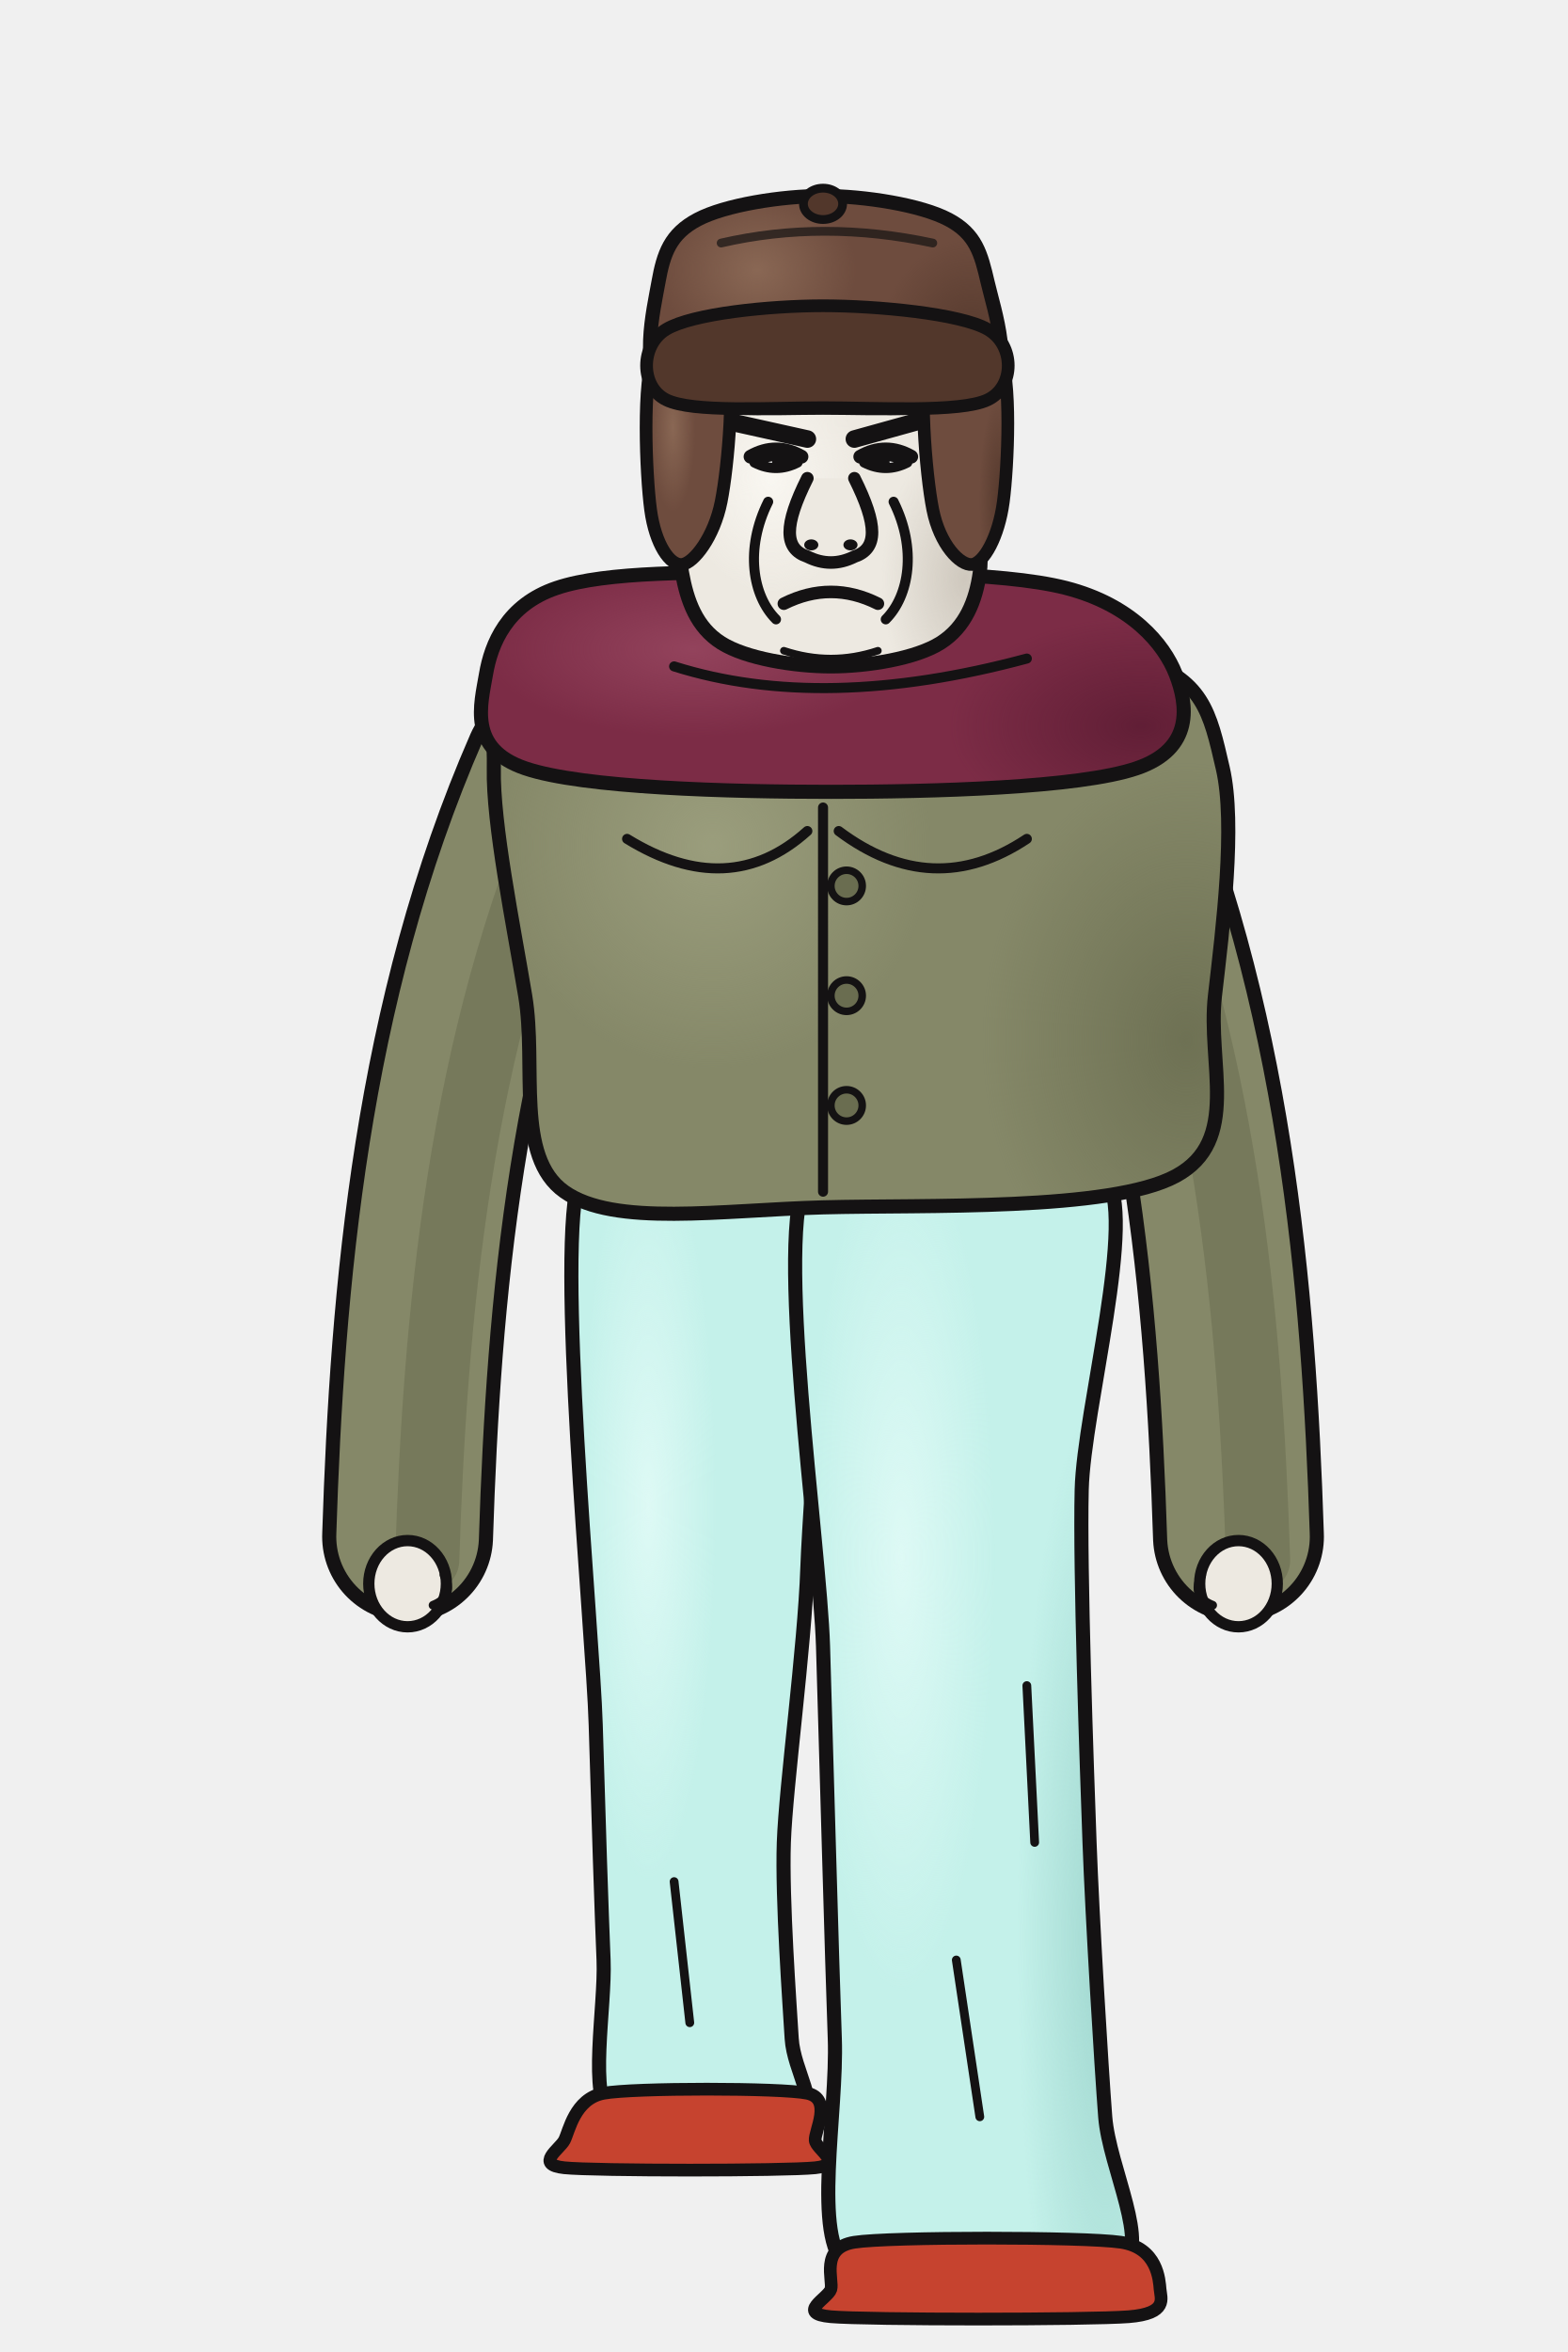
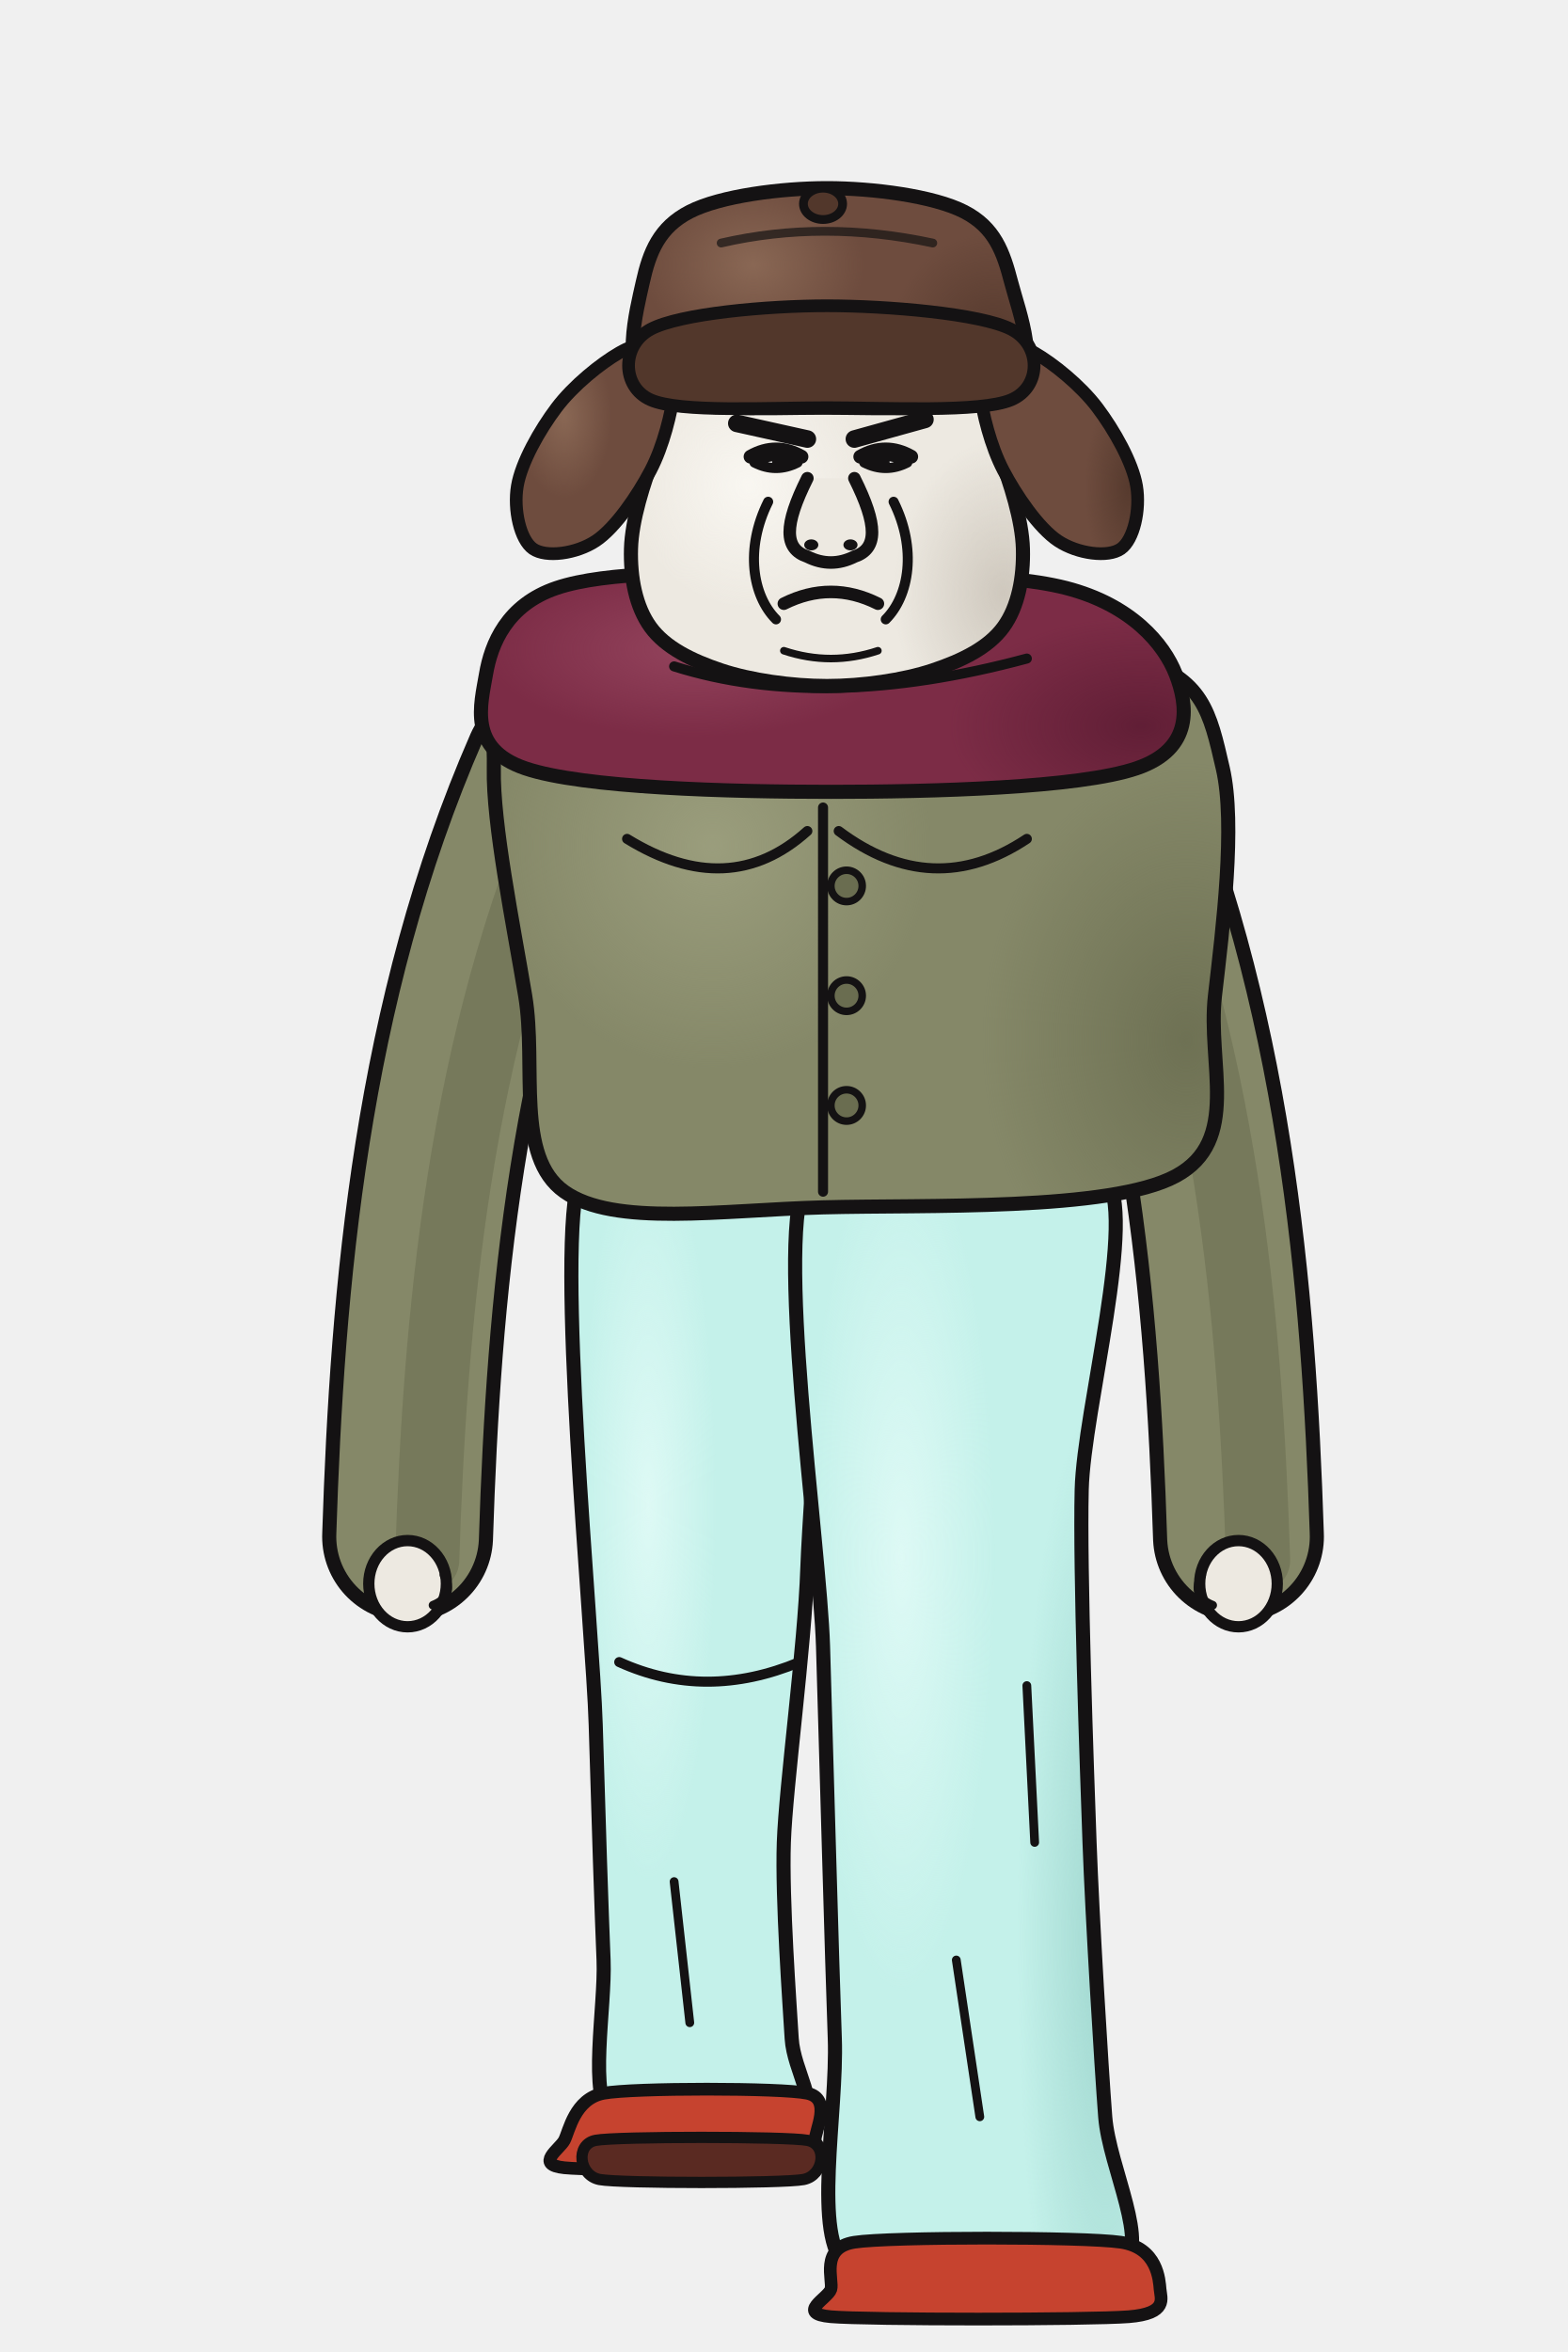
<svg xmlns="http://www.w3.org/2000/svg" width="800" height="1200" viewBox="0 0 400 600">
  <defs>
    <radialGradient id="g1">
      <stop offset="0" stop-color="#E2FBF7" stop-opacity="0.85" />
      <stop offset="0.0" stop-color="#E2FBF7" stop-opacity="0.85" />
      <stop offset="1" stop-color="#E2FBF7" stop-opacity="0" />
    </radialGradient>
    <clipPath id="s1">
      <path d="M148.0,300.0 C154.5,283.2 199.0,288.0 206.0,300.0 C213.0,312.0 206.7,379.6 206.0,400.0 C205.3,420.4 200.5,455.6 200.0,470.0 C199.5,484.4 201.5,511.6 202.0,520.0 C202.5,528.4 209.5,537.6 204.0,540.0 C198.5,542.4 162.0,544.8 156.0,540.0 C150.0,535.2 154.5,512.0 154.0,500.0 C153.5,488.0 152.7,464.0 152.0,440.0 C151.3,416.0 141.5,316.8 148.0,300.0 Z" />
    </clipPath>
    <radialGradient id="g2">
      <stop offset="0" stop-color="#E2FBF7" stop-opacity="0.85" />
      <stop offset="0.0" stop-color="#E2FBF7" stop-opacity="0.85" />
      <stop offset="1" stop-color="#E2FBF7" stop-opacity="0" />
    </radialGradient>
    <clipPath id="s2">
      <path d="M206.0,300.0 C214.6,285.6 273.6,290.4 282.0,300.0 C290.4,309.6 276.5,359.6 276.0,380.0 C275.5,400.4 277.3,450.8 278.0,470.0 C278.7,489.2 281.0,527.0 282.0,540.0 C283.0,553.0 293.9,573.4 286.0,578.0 C278.1,582.6 224.8,585.0 216.0,578.0 C207.2,571.0 213.7,539.0 213.0,520.0 C212.3,501.0 210.8,446.4 210.0,420.0 C209.2,393.6 197.4,314.4 206.0,300.0 Z" />
    </clipPath>
    <radialGradient id="g3">
      <stop offset="0" stop-color="#99D2CA" stop-opacity="0.85" />
      <stop offset="0.0" stop-color="#99D2CA" stop-opacity="0.85" />
      <stop offset="1" stop-color="#99D2CA" stop-opacity="0" />
    </radialGradient>
    <clipPath id="s3">
      <path d="M206.0,300.0 C214.6,285.6 273.6,290.4 282.0,300.0 C290.4,309.6 276.5,359.6 276.0,380.0 C275.5,400.4 277.3,450.8 278.0,470.0 C278.7,489.2 281.0,527.0 282.0,540.0 C283.0,553.0 293.9,573.4 286.0,578.0 C278.1,582.6 224.8,585.0 216.0,578.0 C207.2,571.0 213.7,539.0 213.0,520.0 C212.3,501.0 210.8,446.4 210.0,420.0 C209.2,393.6 197.4,314.4 206.0,300.0 Z" />
    </clipPath>
    <radialGradient id="g4">
      <stop offset="0" stop-color="#9EA180" stop-opacity="0.85" />
      <stop offset="0.0" stop-color="#9EA180" stop-opacity="0.85" />
      <stop offset="1" stop-color="#9EA180" stop-opacity="0" />
    </radialGradient>
    <clipPath id="s4">
      <path d="M136.0,170.0 C150.0,165.0 184.3,166.3 210.0,166.0 C235.7,165.7 273.0,163.0 290.0,168.0 C307.0,173.0 308.7,181.7 312.0,196.0 C315.3,210.3 312.0,236.7 310.0,254.0 C308.0,271.3 316.7,291.0 300.0,300.0 C283.3,309.0 236.0,307.3 210.0,308.0 C184.0,308.7 156.7,313.0 144.0,304.0 C131.3,295.0 137.0,272.0 134.0,254.0 C131.0,236.0 125.7,210.0 126.0,196.0 C126.3,182.0 122.0,175.0 136.0,170.0 Z" />
    </clipPath>
    <radialGradient id="g5">
      <stop offset="0" stop-color="#6A6D50" stop-opacity="0.85" />
      <stop offset="0.0" stop-color="#6A6D50" stop-opacity="0.85" />
      <stop offset="1" stop-color="#6A6D50" stop-opacity="0" />
    </radialGradient>
    <clipPath id="s5">
      <path d="M136.0,170.0 C150.0,165.0 184.3,166.3 210.0,166.0 C235.7,165.7 273.0,163.0 290.0,168.0 C307.0,173.0 308.7,181.7 312.0,196.0 C315.3,210.3 312.0,236.7 310.0,254.0 C308.0,271.3 316.7,291.0 300.0,300.0 C283.3,309.0 236.0,307.3 210.0,308.0 C184.0,308.7 156.7,313.0 144.0,304.0 C131.3,295.0 137.0,272.0 134.0,254.0 C131.0,236.0 125.7,210.0 126.0,196.0 C126.3,182.0 122.0,175.0 136.0,170.0 Z" />
    </clipPath>
    <radialGradient id="g6">
      <stop offset="0" stop-color="#974760" stop-opacity="0.85" />
      <stop offset="0.0" stop-color="#974760" stop-opacity="0.85" />
      <stop offset="1" stop-color="#974760" stop-opacity="0" />
    </radialGradient>
    <clipPath id="s6">
      <path d="M142.0,150.0 C154.7,145.7 178.3,146.0 200.0,146.0 C221.7,146.0 255.3,145.7 272.0,150.0 C288.7,154.3 297.0,164.3 300.0,172.0 C303.0,179.7 304.7,191.0 290.0,196.0 C275.3,201.0 238.0,202.0 212.0,202.0 C186.0,202.0 148.7,201.0 134.0,196.0 C119.3,191.0 122.7,179.7 124.0,172.0 C125.3,164.3 129.3,154.3 142.0,150.0 Z" />
    </clipPath>
    <radialGradient id="g7">
      <stop offset="0" stop-color="#5C1C33" stop-opacity="0.85" />
      <stop offset="0.0" stop-color="#5C1C33" stop-opacity="0.85" />
      <stop offset="1" stop-color="#5C1C33" stop-opacity="0" />
    </radialGradient>
    <clipPath id="s7">
      <path d="M142.0,150.0 C154.7,145.7 178.3,146.0 200.0,146.0 C221.7,146.0 255.3,145.7 272.0,150.0 C288.7,154.3 297.0,164.3 300.0,172.0 C303.0,179.7 304.7,191.0 290.0,196.0 C275.3,201.0 238.0,202.0 212.0,202.0 C186.0,202.0 148.7,201.0 134.0,196.0 C119.3,191.0 122.7,179.7 124.0,172.0 C125.3,164.3 129.3,154.3 142.0,150.0 Z" />
    </clipPath>
    <radialGradient id="g8">
      <stop offset="0" stop-color="#FBF9F4" stop-opacity="0.85" />
      <stop offset="0.0" stop-color="#FBF9F4" stop-opacity="0.85" />
      <stop offset="1" stop-color="#FBF9F4" stop-opacity="0" />
    </radialGradient>
    <clipPath id="s8">
-       <path d="M184.0,96.0 C194.3,92.0 227.7,92.0 238.0,96.0 C248.3,100.0 244.0,111.7 246.0,120.0 C248.0,128.3 251.0,138.7 250.0,146.0 C249.0,153.3 246.3,160.0 240.0,164.0 C233.7,168.0 221.3,170.0 212.0,170.0 C202.7,170.0 190.3,168.0 184.0,164.0 C177.7,160.0 175.3,153.3 174.0,146.0 C172.7,138.7 174.3,128.3 176.0,120.0 C177.7,111.7 173.7,100.0 184.0,96.0 Z" />
+       <path d="M178.0,96.0 C190.8,92.7 231.2,92.7 244.0,96.0 C256.8,99.3 252.2,108.7 255.0,116.0 C257.8,123.3 260.8,132.7 261.0,140.0 C261.2,147.3 259.8,154.8 256.0,160.0 C252.2,165.2 245.5,168.5 238.0,171.0 C230.5,173.5 220.0,175.0 211.0,175.0 C202.0,175.0 191.5,173.5 184.0,171.0 C176.5,168.5 169.8,165.2 166.0,160.0 C162.2,154.8 160.8,147.3 161.0,140.0 C161.2,132.7 164.2,123.3 167.0,116.0 C169.8,108.7 165.2,99.3 178.0,96.0 Z" />
    </clipPath>
    <radialGradient id="g9">
      <stop offset="0" stop-color="#C9C2B7" stop-opacity="0.85" />
      <stop offset="0.0" stop-color="#C9C2B7" stop-opacity="0.85" />
      <stop offset="1" stop-color="#C9C2B7" stop-opacity="0" />
    </radialGradient>
    <clipPath id="s9">
-       <path d="M184.0,96.0 C194.3,92.0 227.7,92.0 238.0,96.0 C248.3,100.0 244.0,111.7 246.0,120.0 C248.0,128.3 251.0,138.7 250.0,146.0 C249.0,153.3 246.3,160.0 240.0,164.0 C233.7,168.0 221.3,170.0 212.0,170.0 C202.7,170.0 190.3,168.0 184.0,164.0 C177.7,160.0 175.3,153.3 174.0,146.0 C172.7,138.7 174.3,128.3 176.0,120.0 C177.7,111.7 173.7,100.0 184.0,96.0 Z" />
+       <path d="M178.0,96.0 C190.8,92.7 231.2,92.7 244.0,96.0 C256.8,99.3 252.2,108.7 255.0,116.0 C257.8,123.3 260.8,132.7 261.0,140.0 C261.2,147.3 259.8,154.8 256.0,160.0 C252.2,165.2 245.5,168.5 238.0,171.0 C230.5,173.5 220.0,175.0 211.0,175.0 C202.0,175.0 191.5,173.5 184.0,171.0 C176.5,168.5 169.8,165.2 166.0,160.0 C162.2,154.8 160.8,147.3 161.0,140.0 C161.2,132.7 164.2,123.3 167.0,116.0 C169.8,108.7 165.2,99.3 178.0,96.0 Z" />
    </clipPath>
    <radialGradient id="g10">
      <stop offset="0" stop-color="#8E6C58" stop-opacity="0.85" />
      <stop offset="0.0" stop-color="#8E6C58" stop-opacity="0.85" />
      <stop offset="1" stop-color="#8E6C58" stop-opacity="0" />
    </radialGradient>
    <clipPath id="s10">
-       <path d="M167.0,90.0 C170.2,83.3 182.2,83.7 185.0,90.0 C187.8,96.3 185.8,119.0 184.0,128.0 C182.2,137.0 177.0,143.7 174.0,144.0 C171.0,144.3 167.2,139.0 166.0,130.0 C164.8,121.0 163.8,96.7 167.0,90.0 Z" />
+       <path d="M170.0,88.0 C167.7,86.3 162.7,87.3 158.0,90.0 C153.3,92.7 146.3,98.3 142.0,104.0 C137.7,109.7 133.0,118.0 132.0,124.0 C131.0,130.0 132.7,137.7 136.0,140.0 C139.3,142.3 147.0,141.3 152.0,138.0 C157.0,134.7 162.7,126.3 166.0,120.0 C169.3,113.7 171.3,105.3 172.0,100.0 C172.7,94.7 172.3,89.7 170.0,88.0 Z" />
    </clipPath>
    <radialGradient id="g11">
      <stop offset="0" stop-color="#52372B" stop-opacity="0.85" />
      <stop offset="0.0" stop-color="#52372B" stop-opacity="0.85" />
      <stop offset="1" stop-color="#52372B" stop-opacity="0" />
    </radialGradient>
    <clipPath id="s11">
-       <path d="M237.0,90.0 C239.8,83.3 251.8,83.7 255.0,90.0 C258.2,96.3 257.2,119.0 256.0,128.0 C254.8,137.0 251.0,143.7 248.0,144.0 C245.0,144.3 239.8,139.0 238.0,130.0 C236.2,121.0 234.2,96.7 237.0,90.0 Z" />
+       <path d="M252.0,88.0 C254.3,86.3 259.3,87.3 264.0,90.0 C268.7,92.7 275.7,98.3 280.0,104.0 C284.3,109.7 289.0,118.0 290.0,124.0 C291.0,130.0 289.3,137.7 286.0,140.0 C282.7,142.3 275.0,141.3 270.0,138.0 C265.0,134.7 259.3,126.3 256.0,120.0 C252.7,113.7 250.7,105.3 250.0,100.0 C249.3,94.7 249.7,89.7 252.0,88.0 Z" />
    </clipPath>
    <radialGradient id="g12">
      <stop offset="0" stop-color="#8E6C58" stop-opacity="0.85" />
      <stop offset="0.0" stop-color="#8E6C58" stop-opacity="0.85" />
      <stop offset="1" stop-color="#8E6C58" stop-opacity="0" />
    </radialGradient>
    <clipPath id="s12">
-       <path d="M170.0,100.0 C163.0,94.7 166.7,79.3 168.0,72.0 C169.3,64.7 171.0,59.7 178.0,56.0 C185.0,52.3 199.3,50.0 210.0,50.0 C220.7,50.0 235.0,52.3 242.0,56.0 C249.0,59.7 250.3,64.7 252.0,72.0 C253.7,79.3 259.0,94.7 252.0,100.0 C245.0,105.3 223.7,104.0 210.0,104.0 C196.3,104.0 177.0,105.3 170.0,100.0 Z" />
+       <path d="M166.0,100.0 C158.3,94.7 162.3,79.7 164.0,72.0 C165.7,64.3 168.2,58.0 176.0,54.0 C183.8,50.0 199.3,48.0 211.0,48.0 C222.7,48.0 238.2,50.0 246.0,54.0 C253.8,58.0 256.0,64.3 258.0,72.0 C260.0,79.7 266.0,94.7 258.0,100.0 C250.0,105.3 225.3,104.0 210.0,104.0 C194.7,104.0 173.7,105.3 166.0,100.0 Z" />
    </clipPath>
    <radialGradient id="g13">
      <stop offset="0" stop-color="#52372B" stop-opacity="0.85" />
      <stop offset="0.0" stop-color="#52372B" stop-opacity="0.85" />
      <stop offset="1" stop-color="#52372B" stop-opacity="0" />
    </radialGradient>
    <clipPath id="s13">
-       <path d="M170.0,100.0 C163.0,94.7 166.7,79.3 168.0,72.0 C169.3,64.7 171.0,59.7 178.0,56.0 C185.0,52.3 199.3,50.0 210.0,50.0 C220.7,50.0 235.0,52.3 242.0,56.0 C249.0,59.7 250.3,64.7 252.0,72.0 C253.7,79.3 259.0,94.7 252.0,100.0 C245.0,105.3 223.7,104.0 210.0,104.0 C196.3,104.0 177.0,105.3 170.0,100.0 Z" />
+       <path d="M166.0,100.0 C158.3,94.7 162.3,79.7 164.0,72.0 C165.7,64.3 168.2,58.0 176.0,54.0 C183.8,50.0 199.3,48.0 211.0,48.0 C222.7,48.0 238.2,50.0 246.0,54.0 C253.8,58.0 256.0,64.3 258.0,72.0 C260.0,79.7 266.0,94.7 258.0,100.0 C250.0,105.3 225.3,104.0 210.0,104.0 C194.7,104.0 173.7,105.3 166.0,100.0 Z" />
    </clipPath>
  </defs>
  <path d="M148.0,300.0 C154.5,283.2 199.0,288.0 206.0,300.0 C213.0,312.0 206.7,379.6 206.0,400.0 C205.3,420.4 200.5,455.6 200.0,470.0 C199.5,484.4 201.5,511.6 202.0,520.0 C202.5,528.4 209.5,537.6 204.0,540.0 C198.5,542.4 162.0,544.8 156.0,540.0 C150.0,535.2 154.5,512.0 154.0,500.0 C153.5,488.0 152.7,464.0 152.0,440.0 C151.3,416.0 141.5,316.8 148.0,300.0 Z" fill="#C4F1EA" />
  <g clip-path="url(#s1)">
    <ellipse cx="165.4" cy="384.0" rx="17.4" ry="96.0" fill="url(#g1)" />
  </g>
  <path d="M148.0,300.0 C154.5,283.2 199.0,288.0 206.0,300.0 C213.0,312.0 206.7,379.6 206.0,400.0 C205.3,420.4 200.5,455.6 200.0,470.0 C199.5,484.4 201.5,511.6 202.0,520.0 C202.5,528.4 209.5,537.6 204.0,540.0 C198.5,542.4 162.0,544.8 156.0,540.0 C150.0,535.2 154.5,512.0 154.0,500.0 C153.5,488.0 152.7,464.0 152.0,440.0 C151.3,416.0 141.5,316.8 148.0,300.0 Z" fill="none" stroke="#141213" stroke-width="3.6" stroke-linejoin="round" stroke-linecap="round" />
  <path d="M206.0,300.0 C214.6,285.6 273.6,290.4 282.0,300.0 C290.4,309.6 276.5,359.6 276.0,380.0 C275.5,400.4 277.3,450.8 278.0,470.0 C278.7,489.2 281.0,527.0 282.0,540.0 C283.0,553.0 293.9,573.4 286.0,578.0 C278.1,582.6 224.8,585.0 216.0,578.0 C207.2,571.0 213.7,539.0 213.0,520.0 C212.3,501.0 210.8,446.4 210.0,420.0 C209.2,393.6 197.4,314.4 206.0,300.0 Z" fill="#C4F1EA" />
  <g clip-path="url(#s2)">
    <ellipse cx="230.0" cy="397.3" rx="24.0" ry="111.2" fill="url(#g2)" />
  </g>
  <g clip-path="url(#s3)">
    <ellipse cx="282.0" cy="494.6" rx="22.4" ry="139.0" fill="url(#g3)" />
  </g>
  <path d="M206.0,300.0 C214.6,285.6 273.6,290.4 282.0,300.0 C290.4,309.6 276.5,359.6 276.0,380.0 C275.5,400.4 277.3,450.8 278.0,470.0 C278.7,489.2 281.0,527.0 282.0,540.0 C283.0,553.0 293.9,573.4 286.0,578.0 C278.1,582.6 224.8,585.0 216.0,578.0 C207.2,571.0 213.7,539.0 213.0,520.0 C212.3,501.0 210.8,446.4 210.0,420.0 C209.2,393.6 197.4,314.4 206.0,300.0 Z" fill="none" stroke="#141213" stroke-width="3.6" stroke-linejoin="round" stroke-linecap="round" />
  <path d="M172,480 L176,516 M244,500 L250,540 M262,430 L264,470" fill="none" stroke="#141213" stroke-width="2.24" stroke-linejoin="round" stroke-linecap="round" />
+   <path d="M158,424 Q180,434 204,424" fill="none" stroke="#141213" stroke-width="2.56" stroke-linejoin="round" stroke-linecap="round" />
  <path d="M154.0,534.0 C161.4,532.6 199.5,532.6 206.0,534.0 C212.5,535.4 207.8,543.7 208.0,546.0 C208.2,548.3 215.7,552.2 208.0,553.0 C200.3,553.8 151.7,553.8 144.0,553.0 C136.3,552.2 142.8,548.3 144.0,546.0 C145.2,543.7 146.6,535.4 154.0,534.0 Z" fill="#C6432F" />
  <path d="M154.0,534.0 C161.4,532.6 199.5,532.6 206.0,534.0 C212.5,535.4 207.8,543.7 208.0,546.0 C208.2,548.3 215.7,552.2 208.0,553.0 C200.3,553.8 151.7,553.8 144.0,553.0 C136.3,552.2 142.8,548.3 144.0,546.0 C145.2,543.7 146.6,535.4 154.0,534.0 Z" fill="none" stroke="#141213" stroke-width="3.24" stroke-linejoin="round" stroke-linecap="round" />
  <path d="M218.0,572.0 C226.9,570.6 276.6,570.6 286.0,572.0 C295.4,573.4 295.8,581.7 296.0,584.0 C296.2,586.3 298.1,590.2 288.0,591.0 C277.9,591.8 221.1,591.8 212.0,591.0 C202.9,590.2 211.3,586.3 212.0,584.0 C212.7,581.7 209.1,573.4 218.0,572.0 Z" fill="#C6432F" />
  <path d="M218.0,572.0 C226.9,570.6 276.6,570.6 286.0,572.0 C295.4,573.4 295.8,581.7 296.0,584.0 C296.2,586.3 298.1,590.2 288.0,591.0 C277.9,591.8 221.1,591.8 212.0,591.0 C202.9,590.2 211.3,586.3 212.0,584.0 C212.7,581.7 209.1,573.4 218.0,572.0 Z" fill="none" stroke="#141213" stroke-width="3.24" stroke-linejoin="round" stroke-linecap="round" />
+   <path d="M152.0,546.0 C157.3,545.0 200.7,545.0 206.0,546.0 C211.3,547.0 210.3,555.0 205.0,556.0 C199.7,557.0 158.3,557.0 153.0,556.0 C147.7,555.0 146.7,547.0 152.0,546.0 Z" fill="#5A2A22" />
+   <path d="M152.0,546.0 C157.3,545.0 200.7,545.0 206.0,546.0 C211.3,547.0 210.3,555.0 205.0,556.0 C199.7,557.0 158.3,557.0 153.0,556.0 C147.7,555.0 146.7,547.0 152.0,546.0 Z" fill="none" stroke="#141213" stroke-width="2.88" stroke-linejoin="round" stroke-linecap="round" />
  <path d="M140,196 C112,260 106,330 104,392" fill="none" stroke="#141213" stroke-width="43.6" stroke-linejoin="round" stroke-linecap="round" />
  <path d="M140,196 C112,260 106,330 104,392" fill="none" stroke="#858868" stroke-width="36.4" stroke-linejoin="round" stroke-linecap="round" />
  <path d="M140,196 C112,260 106,330 104,392" fill="none" stroke="#6A6D50" stroke-width="16.38" stroke-linejoin="round" stroke-linecap="round" transform="translate(5,6)" opacity="0.55" />
  <path d="M280,196 C308,260 314,330 316,392" fill="none" stroke="#141213" stroke-width="43.6" stroke-linejoin="round" stroke-linecap="round" />
  <path d="M280,196 C308,260 314,330 316,392" fill="none" stroke="#858868" stroke-width="36.4" stroke-linejoin="round" stroke-linecap="round" />
  <path d="M280,196 C308,260 314,330 316,392" fill="none" stroke="#6A6D50" stroke-width="16.38" stroke-linejoin="round" stroke-linecap="round" transform="translate(5,6)" opacity="0.55" />
  <path d="M136.0,170.0 C150.0,165.0 184.3,166.3 210.0,166.0 C235.7,165.7 273.0,163.0 290.0,168.0 C307.0,173.0 308.7,181.7 312.0,196.0 C315.3,210.3 312.0,236.7 310.0,254.0 C308.0,271.3 316.7,291.0 300.0,300.0 C283.3,309.0 236.0,307.3 210.0,308.0 C184.0,308.7 156.7,313.0 144.0,304.0 C131.3,295.0 137.0,272.0 134.0,254.0 C131.0,236.0 125.7,210.0 126.0,196.0 C126.3,182.0 122.0,175.0 136.0,170.0 Z" fill="#858868" />
  <g clip-path="url(#s4)">
    <ellipse cx="181.8" cy="215.7" rx="55.8" ry="56.8" fill="url(#g4)" />
  </g>
  <g clip-path="url(#s5)">
    <ellipse cx="302.7" cy="265.4" rx="52.1" ry="71.0" fill="url(#g5)" />
  </g>
  <path d="M136.0,170.0 C150.0,165.0 184.3,166.3 210.0,166.0 C235.7,165.7 273.0,163.0 290.0,168.0 C307.0,173.0 308.7,181.7 312.0,196.0 C315.3,210.3 312.0,236.7 310.0,254.0 C308.0,271.3 316.7,291.0 300.0,300.0 C283.3,309.0 236.0,307.3 210.0,308.0 C184.0,308.7 156.7,313.0 144.0,304.0 C131.3,295.0 137.0,272.0 134.0,254.0 C131.0,236.0 125.7,210.0 126.0,196.0 C126.3,182.0 122.0,175.0 136.0,170.0 Z" fill="none" stroke="#141213" stroke-width="3.6" stroke-linejoin="round" stroke-linecap="round" />
  <path d="M210,206 L210,304" fill="none" stroke="#141213" stroke-width="2.56" stroke-linejoin="round" stroke-linecap="round" />
  <ellipse cx="216.0" cy="226.0" rx="4.0" ry="4.0" fill="#6A6D50" stroke="#141213" stroke-width="1.92" />
  <ellipse cx="216.0" cy="254.0" rx="4.0" ry="4.0" fill="#6A6D50" stroke="#141213" stroke-width="1.92" />
  <ellipse cx="216.0" cy="282.0" rx="4.0" ry="4.0" fill="#6A6D50" stroke="#141213" stroke-width="1.92" />
  <path d="M160,214 Q186,230 206,212 M214,212 Q238,230 262,214" fill="none" stroke="#141213" stroke-width="2.56" stroke-linejoin="round" stroke-linecap="round" />
  <ellipse cx="104.0" cy="404.0" rx="9.9" ry="11.0" fill="#EDE9E1" stroke="#141213" stroke-width="2.88" />
  <path d="M113.3,401.8 q2.8,5.5 -2.8,7.7" fill="none" stroke="#141213" stroke-width="2.24" stroke-linejoin="round" stroke-linecap="round" />
  <ellipse cx="316.0" cy="404.0" rx="9.9" ry="11.0" fill="#EDE9E1" stroke="#141213" stroke-width="2.88" />
  <path d="M306.6,401.8 q-2.8,5.5 2.8,7.7" fill="none" stroke="#141213" stroke-width="2.24" stroke-linejoin="round" stroke-linecap="round" />
  <path d="M142.0,150.0 C154.7,145.7 178.3,146.0 200.0,146.0 C221.7,146.0 255.3,145.7 272.0,150.0 C288.7,154.3 297.0,164.3 300.0,172.0 C303.0,179.7 304.7,191.0 290.0,196.0 C275.3,201.0 238.0,202.0 212.0,202.0 C186.0,202.0 148.7,201.0 134.0,196.0 C119.3,191.0 122.7,179.7 124.0,172.0 C125.3,164.3 129.3,154.3 142.0,150.0 Z" fill="#7C2C46" />
  <g clip-path="url(#s6)">
    <ellipse cx="176.8" cy="165.6" rx="52.8" ry="22.4" fill="url(#g6)" />
  </g>
  <g clip-path="url(#s7)">
    <ellipse cx="291.2" cy="185.2" rx="49.3" ry="28.0" fill="url(#g7)" />
  </g>
  <path d="M142.0,150.0 C154.7,145.7 178.3,146.0 200.0,146.0 C221.7,146.0 255.3,145.7 272.0,150.0 C288.7,154.3 297.0,164.3 300.0,172.0 C303.0,179.7 304.7,191.0 290.0,196.0 C275.3,201.0 238.0,202.0 212.0,202.0 C186.0,202.0 148.7,201.0 134.0,196.0 C119.3,191.0 122.7,179.7 124.0,172.0 C125.3,164.3 129.3,154.3 142.0,150.0 Z" fill="none" stroke="#141213" stroke-width="3.6" stroke-linejoin="round" stroke-linecap="round" />
  <path d="M172,170 Q210,182 262,168" fill="none" stroke="#141213" stroke-width="2.56" stroke-linejoin="round" stroke-linecap="round" />
-   <path d="M184.0,96.0 C194.3,92.0 227.7,92.0 238.0,96.0 C248.3,100.0 244.0,111.7 246.0,120.0 C248.0,128.3 251.0,138.7 250.0,146.0 C249.0,153.3 246.3,160.0 240.0,164.0 C233.7,168.0 221.3,170.0 212.0,170.0 C202.7,170.0 190.3,168.0 184.0,164.0 C177.7,160.0 175.3,153.3 174.0,146.0 C172.7,138.7 174.3,128.3 176.0,120.0 C177.7,111.7 173.7,100.0 184.0,96.0 Z" fill="#EDE9E1" />
+   <path d="M178.0,96.0 C190.8,92.7 231.2,92.7 244.0,96.0 C256.8,99.3 252.2,108.7 255.0,116.0 C257.8,123.3 260.8,132.7 261.0,140.0 C261.2,147.3 259.8,154.8 256.0,160.0 C252.2,165.2 245.5,168.5 238.0,171.0 C230.5,173.5 220.0,175.0 211.0,175.0 C202.0,175.0 191.5,173.5 184.0,171.0 C176.5,168.5 169.8,165.2 166.0,160.0 C162.2,154.8 160.8,147.3 161.0,140.0 C161.2,132.7 164.2,123.3 167.0,116.0 C169.8,108.7 165.2,99.3 178.0,96.0 Z" fill="#EDE9E1" />
  <g clip-path="url(#s8)">
-     <ellipse cx="196.8" cy="121.9" rx="22.8" ry="29.6" fill="url(#g8)" />
+     <ellipse cx="191.0" cy="123.7" rx="30.0" ry="31.6" fill="url(#g8)" />
  </g>
  <g clip-path="url(#s9)">
-     <ellipse cx="246.2" cy="147.8" rx="21.3" ry="37.0" fill="url(#g9)" />
-   </g>
-   <path d="M184.0,96.0 C194.3,92.0 227.7,92.0 238.0,96.0 C248.3,100.0 244.0,111.7 246.0,120.0 C248.0,128.3 251.0,138.7 250.0,146.0 C249.0,153.3 246.3,160.0 240.0,164.0 C233.7,168.0 221.3,170.0 212.0,170.0 C202.7,170.0 190.3,168.0 184.0,164.0 C177.7,160.0 175.3,153.3 174.0,146.0 C172.7,138.7 174.3,128.3 176.0,120.0 C177.7,111.7 173.7,100.0 184.0,96.0 Z" fill="none" stroke="#141213" stroke-width="3.6" stroke-linejoin="round" stroke-linecap="round" />
+     <ellipse cx="256.0" cy="151.3" rx="28.0" ry="39.5" fill="url(#g9)" />
+   </g>
+   <path d="M178.0,96.0 C190.8,92.7 231.2,92.7 244.0,96.0 C256.8,99.3 252.2,108.7 255.0,116.0 C257.8,123.3 260.8,132.7 261.0,140.0 C261.2,147.3 259.8,154.8 256.0,160.0 C252.2,165.2 245.5,168.5 238.0,171.0 C230.5,173.5 220.0,175.0 211.0,175.0 C202.0,175.0 191.5,173.5 184.0,171.0 C176.5,168.5 169.8,165.2 166.0,160.0 C162.2,154.8 160.8,147.3 161.0,140.0 C161.2,132.7 164.2,123.3 167.0,116.0 C169.8,108.7 165.2,99.3 178.0,96.0 Z" fill="none" stroke="#141213" stroke-width="3.6" stroke-linejoin="round" stroke-linecap="round" />
  <path d="M192.5,118 Q198,114.7 203.5,118 Q198,120.8 192.5,118 Z" fill="#FFFFFF" stroke="#141213" stroke-width="2.56" stroke-linejoin="round" stroke-linecap="round" />
  <ellipse cx="198.6" cy="118.0" rx="1.6" ry="1.6" fill="#141213" />
  <path d="M191.5,116.5 Q198,112.8 204.5,116.5" fill="none" stroke="#141213" stroke-width="3.52" stroke-linejoin="round" stroke-linecap="round" />
  <path d="M220.5,118 Q226,114.7 231.5,118 Q226,120.8 220.5,118 Z" fill="#FFFFFF" stroke="#141213" stroke-width="2.56" stroke-linejoin="round" stroke-linecap="round" />
  <ellipse cx="225.4" cy="118.0" rx="1.6" ry="1.6" fill="#141213" />
  <path d="M219.5,116.5 Q226,112.8 232.5,116.5" fill="none" stroke="#141213" stroke-width="3.52" stroke-linejoin="round" stroke-linecap="round" />
  <path d="M188,108 L206,112 M218,112 L236,107" fill="none" stroke="#141213" stroke-width="4.48" stroke-linejoin="round" stroke-linecap="round" />
  <path d="M206,122 C200,134 200,140 206,142 C210,144 214,144 218,142 C224,140 224,134 218,122" fill="#EDE9E1" stroke="#141213" stroke-width="3.2" stroke-linejoin="round" stroke-linecap="round" />
  <ellipse cx="207.0" cy="139.0" rx="1.8" ry="1.4" fill="#141213" />
  <ellipse cx="217.0" cy="139.0" rx="1.8" ry="1.4" fill="#141213" />
  <path d="M200,154 Q212,148 224,154" fill="none" stroke="#141213" stroke-width="3.2" stroke-linejoin="round" stroke-linecap="round" />
  <path d="M196,128 C190,140 192,152 198,158 M228,128 C234,140 232,152 226,158" fill="none" stroke="#141213" stroke-width="2.56" stroke-linejoin="round" stroke-linecap="round" />
  <path d="M200,166 Q212,170 224,166" fill="none" stroke="#141213" stroke-width="1.92" stroke-linejoin="round" stroke-linecap="round" />
-   <path d="M167.0,90.0 C170.2,83.3 182.2,83.7 185.0,90.0 C187.8,96.3 185.8,119.0 184.0,128.0 C182.2,137.0 177.0,143.7 174.0,144.0 C171.0,144.3 167.2,139.0 166.0,130.0 C164.8,121.0 163.8,96.7 167.0,90.0 Z" fill="#6E4C3E" />
+   <path d="M170.0,88.0 C167.7,86.3 162.7,87.3 158.0,90.0 C153.3,92.7 146.3,98.3 142.0,104.0 C137.7,109.7 133.0,118.0 132.0,124.0 C131.0,130.0 132.7,137.7 136.0,140.0 C139.3,142.3 147.0,141.3 152.0,138.0 C157.0,134.7 162.7,126.3 166.0,120.0 C169.3,113.7 171.3,105.3 172.0,100.0 C172.7,94.7 172.3,89.7 170.0,88.0 Z" fill="#6E4C3E" />
  <g clip-path="url(#s10)">
-     <ellipse cx="171.7" cy="108.9" rx="5.7" ry="21.6" fill="url(#g10)" />
-   </g>
-   <path d="M167.0,90.0 C170.2,83.3 182.2,83.7 185.0,90.0 C187.8,96.3 185.8,119.0 184.0,128.0 C182.2,137.0 177.0,143.7 174.0,144.0 C171.0,144.3 167.2,139.0 166.0,130.0 C164.8,121.0 163.8,96.7 167.0,90.0 Z" fill="none" stroke="#141213" stroke-width="3.24" stroke-linejoin="round" stroke-linecap="round" />
-   <path d="M237.0,90.0 C239.8,83.3 251.8,83.7 255.0,90.0 C258.2,96.3 257.2,119.0 256.0,128.0 C254.8,137.0 251.0,143.7 248.0,144.0 C245.0,144.3 239.8,139.0 238.0,130.0 C236.2,121.0 234.2,96.7 237.0,90.0 Z" fill="#6E4C3E" />
+     <ellipse cx="144.0" cy="106.2" rx="12.0" ry="20.8" fill="url(#g10)" />
+   </g>
+   <path d="M170.0,88.0 C167.7,86.3 162.7,87.3 158.0,90.0 C153.3,92.7 146.3,98.3 142.0,104.0 C137.7,109.7 133.0,118.0 132.0,124.0 C131.0,130.0 132.7,137.7 136.0,140.0 C139.3,142.3 147.0,141.3 152.0,138.0 C157.0,134.7 162.7,126.3 166.0,120.0 C169.3,113.7 171.3,105.3 172.0,100.0 C172.7,94.7 172.3,89.7 170.0,88.0 Z" fill="none" stroke="#141213" stroke-width="3.24" stroke-linejoin="round" stroke-linecap="round" />
+   <path d="M252.0,88.0 C254.3,86.3 259.3,87.3 264.0,90.0 C268.7,92.7 275.7,98.3 280.0,104.0 C284.3,109.7 289.0,118.0 290.0,124.0 C291.0,130.0 289.3,137.7 286.0,140.0 C282.7,142.3 275.0,141.3 270.0,138.0 C265.0,134.7 259.3,126.3 256.0,120.0 C252.7,113.7 250.7,105.3 250.0,100.0 C249.3,94.7 249.7,89.7 252.0,88.0 Z" fill="#6E4C3E" />
  <g clip-path="url(#s11)">
-     <ellipse cx="255.1" cy="127.8" rx="5.3" ry="27.0" fill="url(#g11)" />
-   </g>
-   <path d="M237.0,90.0 C239.8,83.3 251.8,83.7 255.0,90.0 C258.2,96.3 257.2,119.0 256.0,128.0 C254.8,137.0 251.0,143.7 248.0,144.0 C245.0,144.3 239.8,139.0 238.0,130.0 C236.2,121.0 234.2,96.7 237.0,90.0 Z" fill="none" stroke="#141213" stroke-width="3.24" stroke-linejoin="round" stroke-linecap="round" />
-   <path d="M170.0,100.0 C163.0,94.7 166.7,79.3 168.0,72.0 C169.3,64.7 171.0,59.7 178.0,56.0 C185.0,52.3 199.3,50.0 210.0,50.0 C220.7,50.0 235.0,52.3 242.0,56.0 C249.0,59.7 250.3,64.7 252.0,72.0 C253.7,79.3 259.0,94.7 252.0,100.0 C245.0,105.3 223.7,104.0 210.0,104.0 C196.3,104.0 177.0,105.3 170.0,100.0 Z" fill="#6E4C3E" />
+     <ellipse cx="288.0" cy="124.4" rx="11.2" ry="26.0" fill="url(#g11)" />
+   </g>
+   <path d="M252.0,88.0 C254.3,86.3 259.3,87.3 264.0,90.0 C268.7,92.7 275.7,98.3 280.0,104.0 C284.3,109.7 289.0,118.0 290.0,124.0 C291.0,130.0 289.3,137.7 286.0,140.0 C282.7,142.3 275.0,141.3 270.0,138.0 C265.0,134.7 259.3,126.3 256.0,120.0 C252.7,113.7 250.7,105.3 250.0,100.0 C249.3,94.7 249.7,89.7 252.0,88.0 Z" fill="none" stroke="#141213" stroke-width="3.24" stroke-linejoin="round" stroke-linecap="round" />
+   <path d="M166.0,100.0 C158.3,94.7 162.3,79.7 164.0,72.0 C165.7,64.3 168.2,58.0 176.0,54.0 C183.8,50.0 199.3,48.0 211.0,48.0 C222.7,48.0 238.2,50.0 246.0,54.0 C253.8,58.0 256.0,64.3 258.0,72.0 C260.0,79.7 266.0,94.7 258.0,100.0 C250.0,105.3 225.3,104.0 210.0,104.0 C194.7,104.0 173.7,105.3 166.0,100.0 Z" fill="#6E4C3E" />
  <g clip-path="url(#s12)">
-     <ellipse cx="193.2" cy="68.9" rx="25.2" ry="21.6" fill="url(#g12)" />
+     <ellipse cx="192.2" cy="67.6" rx="28.2" ry="22.4" fill="url(#g12)" />
  </g>
  <g clip-path="url(#s13)">
-     <ellipse cx="247.8" cy="87.8" rx="23.5" ry="27.0" fill="url(#g13)" />
-   </g>
-   <path d="M170.0,100.0 C163.0,94.7 166.7,79.3 168.0,72.0 C169.3,64.7 171.0,59.7 178.0,56.0 C185.0,52.3 199.3,50.0 210.0,50.0 C220.7,50.0 235.0,52.3 242.0,56.0 C249.0,59.7 250.3,64.7 252.0,72.0 C253.7,79.3 259.0,94.7 252.0,100.0 C245.0,105.3 223.7,104.0 210.0,104.0 C196.3,104.0 177.0,105.3 170.0,100.0 Z" fill="none" stroke="#141213" stroke-width="3.6" stroke-linejoin="round" stroke-linecap="round" />
-   <path d="M170.0,84.0 C176.7,80.0 196.3,78.0 210.0,78.0 C223.7,78.0 245.0,80.0 252.0,84.0 C259.0,88.0 259.0,98.7 252.0,102.0 C245.0,105.3 223.7,104.0 210.0,104.0 C196.3,104.0 176.7,105.3 170.0,102.0 C163.3,98.7 163.3,88.0 170.0,84.0 Z" fill="#52372B" />
-   <path d="M170.0,84.0 C176.7,80.0 196.3,78.0 210.0,78.0 C223.7,78.0 245.0,80.0 252.0,84.0 C259.0,88.0 259.0,98.7 252.0,102.0 C245.0,105.3 223.7,104.0 210.0,104.0 C196.3,104.0 176.7,105.3 170.0,102.0 C163.3,98.7 163.3,88.0 170.0,84.0 Z" fill="none" stroke="#141213" stroke-width="3.24" stroke-linejoin="round" stroke-linecap="round" />
+     <ellipse cx="253.3" cy="87.2" rx="26.3" ry="28.0" fill="url(#g13)" />
+   </g>
+   <path d="M166.0,100.0 C158.3,94.7 162.3,79.7 164.0,72.0 C165.7,64.3 168.2,58.0 176.0,54.0 C183.8,50.0 199.3,48.0 211.0,48.0 C222.7,48.0 238.2,50.0 246.0,54.0 C253.8,58.0 256.0,64.3 258.0,72.0 C260.0,79.7 266.0,94.7 258.0,100.0 C250.0,105.3 225.3,104.0 210.0,104.0 C194.7,104.0 173.7,105.3 166.0,100.0 Z" fill="none" stroke="#141213" stroke-width="3.6" stroke-linejoin="round" stroke-linecap="round" />
+   <path d="M166.0,84.0 C173.5,80.0 195.7,78.0 211.0,78.0 C226.3,78.0 250.2,80.0 258.0,84.0 C265.8,88.0 265.8,98.7 258.0,102.0 C250.2,105.3 226.3,104.0 211.0,104.0 C195.7,104.0 173.5,105.3 166.0,102.0 C158.5,98.7 158.5,88.0 166.0,84.0 Z" fill="#52372B" />
+   <path d="M166.0,84.0 C173.5,80.0 195.7,78.0 211.0,78.0 C226.3,78.0 250.2,80.0 258.0,84.0 C265.8,88.0 265.8,98.7 258.0,102.0 C250.2,105.3 226.3,104.0 211.0,104.0 C195.7,104.0 173.5,105.3 166.0,102.0 C158.5,98.7 158.5,88.0 166.0,84.0 Z" fill="none" stroke="#141213" stroke-width="3.24" stroke-linejoin="round" stroke-linecap="round" />
  <ellipse cx="210.0" cy="52.0" rx="5.0" ry="4.0" fill="#52372B" stroke="#141213" stroke-width="2.24" />
  <path d="M184,62 Q210,56 238,62" fill="none" stroke="#141213" stroke-width="2.24" stroke-linejoin="round" stroke-linecap="round" opacity="0.7" />
</svg>
